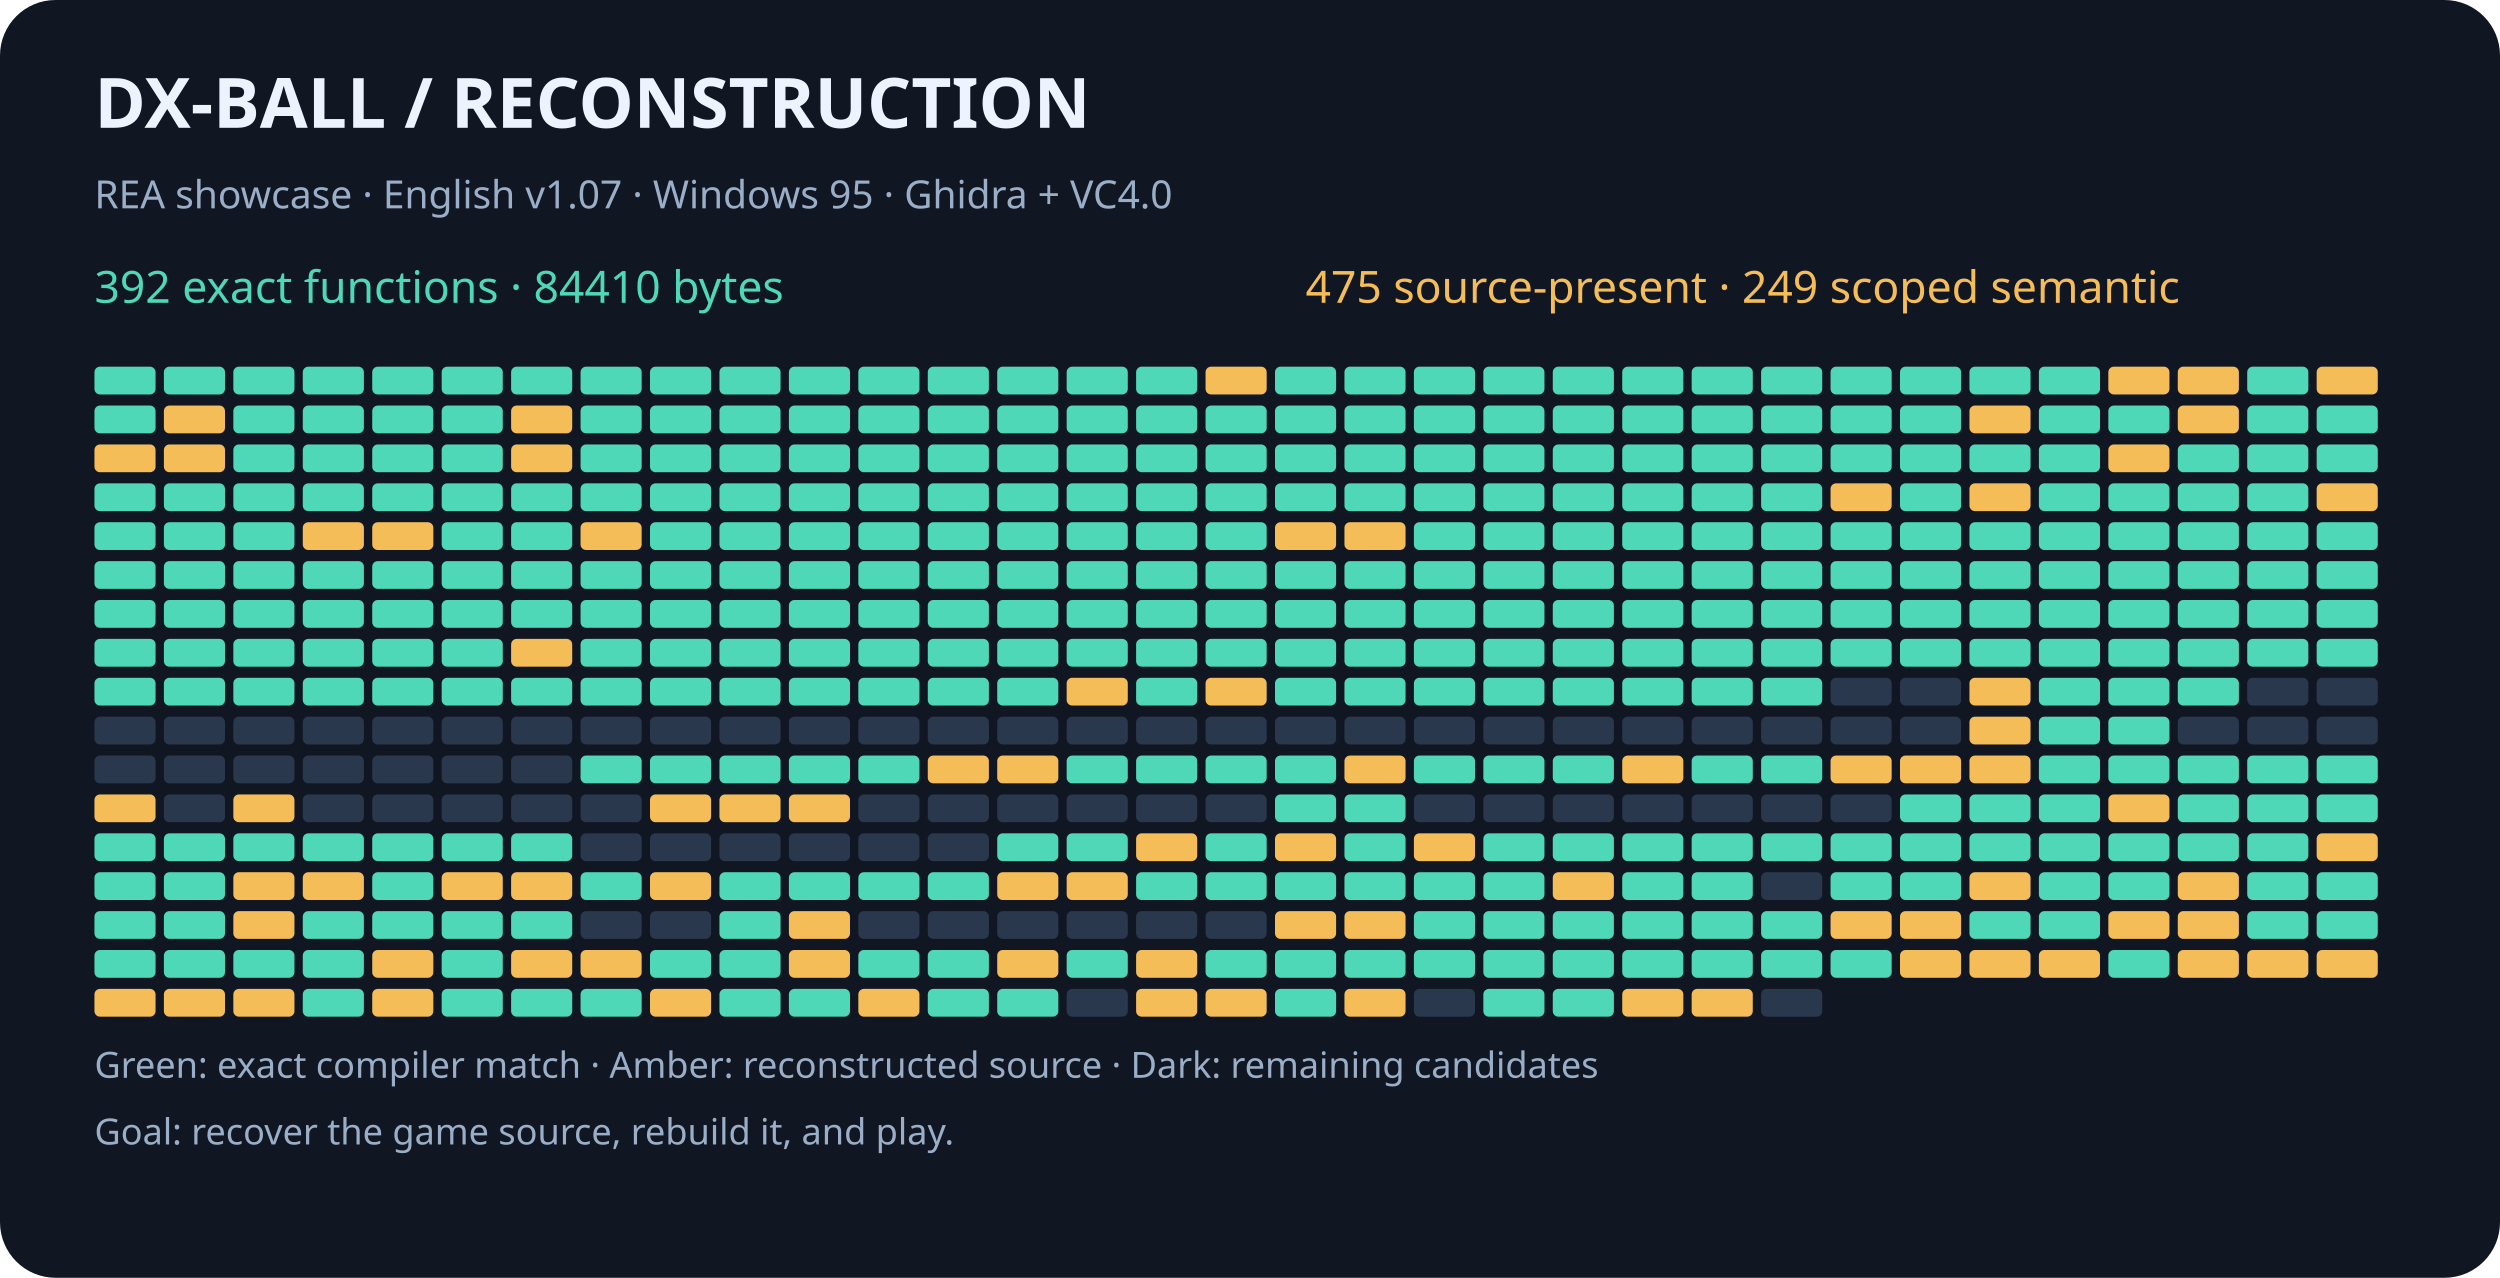
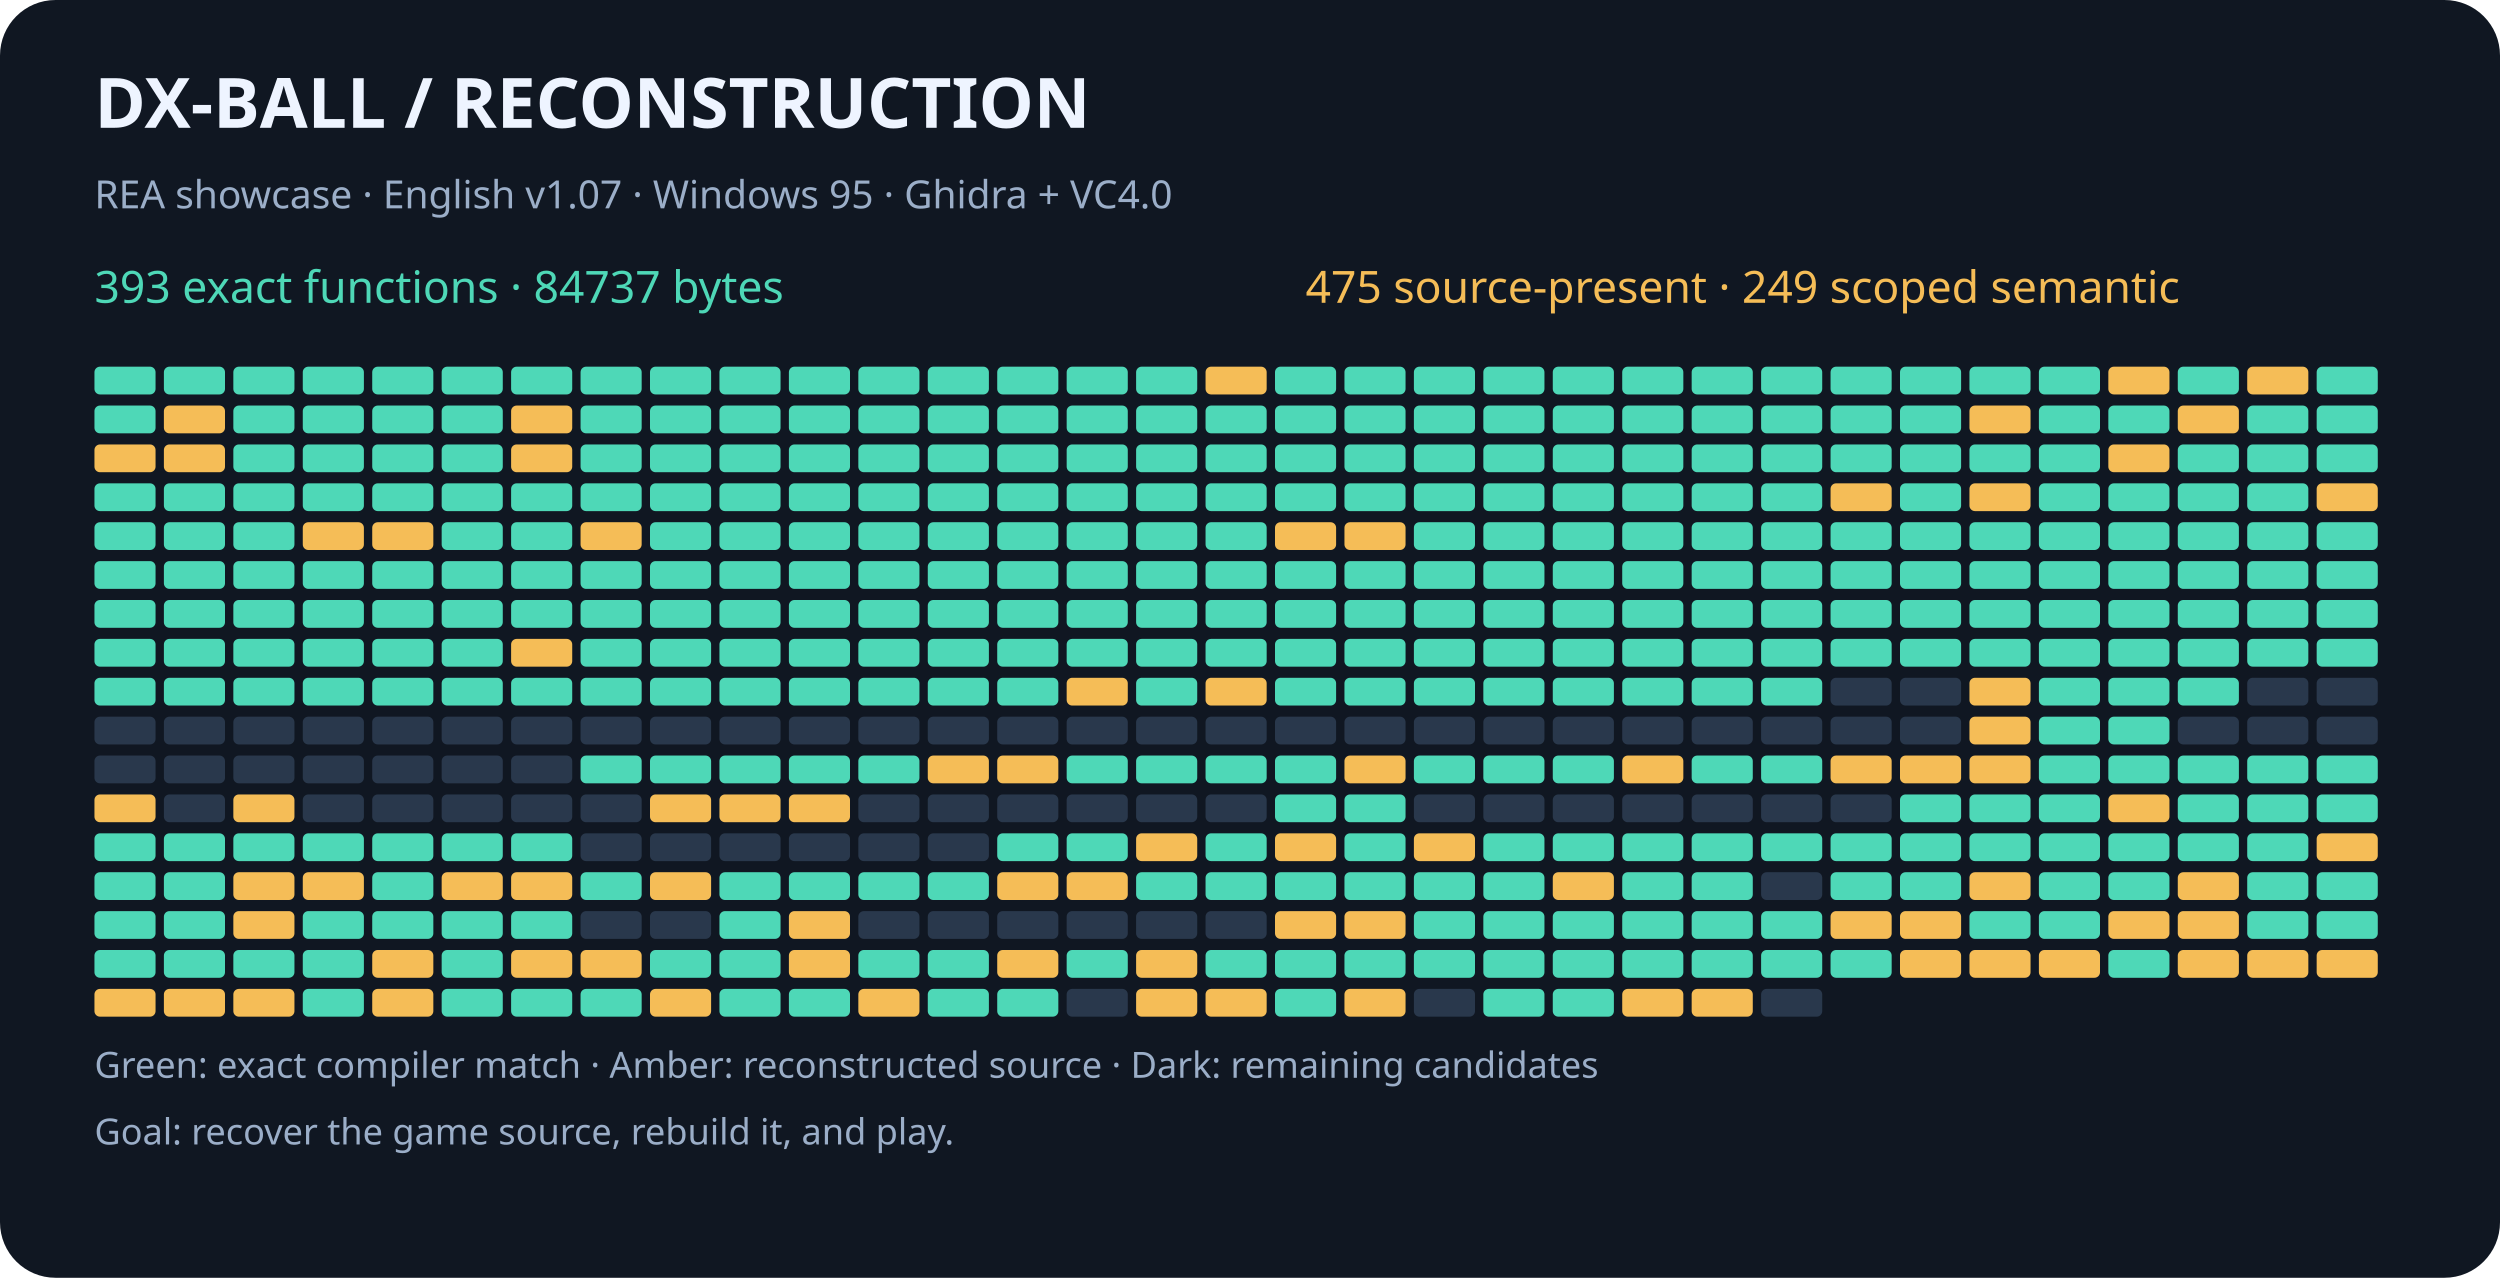
<svg xmlns="http://www.w3.org/2000/svg" width="900" height="460" viewBox="0 0 900 460" role="img" aria-labelledby="title desc">
  <rect width="900" height="460" rx="20" fill="#101722" />
  <g font-family="sans-serif">
    <text x="34" y="46" fill="#eef4ff" font-size="25" font-weight="bold">DX-BALL  /  RECONSTRUCTION</text>
    <text x="34" y="75" fill="#9baec8" font-size="14">REA showcase · English v1.07 · Windows 95 · Ghidra + VC4.0</text>
-     <text x="34" y="109" fill="#4ed8b7" font-size="16">392 exact functions · 84410 bytes</text>
+     <text x="34" y="109" fill="#4ed8b7" font-size="16">393 exact functions · 84737 bytes</text>
    <text x="470" y="109" fill="#f5bd57" font-size="16">475 source-present · 249 scoped semantic</text>
    <rect x="34" y="132" width="22" height="10" rx="2" fill="#4ed8b7" />
    <rect x="59" y="132" width="22" height="10" rx="2" fill="#4ed8b7" />
    <rect x="84" y="132" width="22" height="10" rx="2" fill="#4ed8b7" />
    <rect x="109" y="132" width="22" height="10" rx="2" fill="#4ed8b7" />
    <rect x="134" y="132" width="22" height="10" rx="2" fill="#4ed8b7" />
    <rect x="159" y="132" width="22" height="10" rx="2" fill="#4ed8b7" />
    <rect x="184" y="132" width="22" height="10" rx="2" fill="#4ed8b7" />
    <rect x="209" y="132" width="22" height="10" rx="2" fill="#4ed8b7" />
    <rect x="234" y="132" width="22" height="10" rx="2" fill="#4ed8b7" />
    <rect x="259" y="132" width="22" height="10" rx="2" fill="#4ed8b7" />
    <rect x="284" y="132" width="22" height="10" rx="2" fill="#4ed8b7" />
    <rect x="309" y="132" width="22" height="10" rx="2" fill="#4ed8b7" />
    <rect x="334" y="132" width="22" height="10" rx="2" fill="#4ed8b7" />
    <rect x="359" y="132" width="22" height="10" rx="2" fill="#4ed8b7" />
    <rect x="384" y="132" width="22" height="10" rx="2" fill="#4ed8b7" />
    <rect x="409" y="132" width="22" height="10" rx="2" fill="#4ed8b7" />
    <rect x="434" y="132" width="22" height="10" rx="2" fill="#f5bd57" />
    <rect x="459" y="132" width="22" height="10" rx="2" fill="#4ed8b7" />
    <rect x="484" y="132" width="22" height="10" rx="2" fill="#4ed8b7" />
    <rect x="509" y="132" width="22" height="10" rx="2" fill="#4ed8b7" />
    <rect x="534" y="132" width="22" height="10" rx="2" fill="#4ed8b7" />
    <rect x="559" y="132" width="22" height="10" rx="2" fill="#4ed8b7" />
    <rect x="584" y="132" width="22" height="10" rx="2" fill="#4ed8b7" />
    <rect x="609" y="132" width="22" height="10" rx="2" fill="#4ed8b7" />
    <rect x="634" y="132" width="22" height="10" rx="2" fill="#4ed8b7" />
    <rect x="659" y="132" width="22" height="10" rx="2" fill="#4ed8b7" />
    <rect x="684" y="132" width="22" height="10" rx="2" fill="#4ed8b7" />
    <rect x="709" y="132" width="22" height="10" rx="2" fill="#4ed8b7" />
    <rect x="734" y="132" width="22" height="10" rx="2" fill="#4ed8b7" />
    <rect x="759" y="132" width="22" height="10" rx="2" fill="#f5bd57" />
-     <rect x="784" y="132" width="22" height="10" rx="2" fill="#f5bd57" />
-     <rect x="809" y="132" width="22" height="10" rx="2" fill="#4ed8b7" />
-     <rect x="834" y="132" width="22" height="10" rx="2" fill="#f5bd57" />
+     <rect x="784" y="132" width="22" height="10" rx="2" fill="#4ed8b7" />
+     <rect x="809" y="132" width="22" height="10" rx="2" fill="#f5bd57" />
+     <rect x="834" y="132" width="22" height="10" rx="2" fill="#4ed8b7" />
    <rect x="34" y="146" width="22" height="10" rx="2" fill="#4ed8b7" />
    <rect x="59" y="146" width="22" height="10" rx="2" fill="#f5bd57" />
    <rect x="84" y="146" width="22" height="10" rx="2" fill="#4ed8b7" />
    <rect x="109" y="146" width="22" height="10" rx="2" fill="#4ed8b7" />
    <rect x="134" y="146" width="22" height="10" rx="2" fill="#4ed8b7" />
    <rect x="159" y="146" width="22" height="10" rx="2" fill="#4ed8b7" />
    <rect x="184" y="146" width="22" height="10" rx="2" fill="#f5bd57" />
    <rect x="209" y="146" width="22" height="10" rx="2" fill="#4ed8b7" />
    <rect x="234" y="146" width="22" height="10" rx="2" fill="#4ed8b7" />
    <rect x="259" y="146" width="22" height="10" rx="2" fill="#4ed8b7" />
    <rect x="284" y="146" width="22" height="10" rx="2" fill="#4ed8b7" />
    <rect x="309" y="146" width="22" height="10" rx="2" fill="#4ed8b7" />
    <rect x="334" y="146" width="22" height="10" rx="2" fill="#4ed8b7" />
    <rect x="359" y="146" width="22" height="10" rx="2" fill="#4ed8b7" />
    <rect x="384" y="146" width="22" height="10" rx="2" fill="#4ed8b7" />
    <rect x="409" y="146" width="22" height="10" rx="2" fill="#4ed8b7" />
    <rect x="434" y="146" width="22" height="10" rx="2" fill="#4ed8b7" />
    <rect x="459" y="146" width="22" height="10" rx="2" fill="#4ed8b7" />
    <rect x="484" y="146" width="22" height="10" rx="2" fill="#4ed8b7" />
    <rect x="509" y="146" width="22" height="10" rx="2" fill="#4ed8b7" />
    <rect x="534" y="146" width="22" height="10" rx="2" fill="#4ed8b7" />
    <rect x="559" y="146" width="22" height="10" rx="2" fill="#4ed8b7" />
    <rect x="584" y="146" width="22" height="10" rx="2" fill="#4ed8b7" />
    <rect x="609" y="146" width="22" height="10" rx="2" fill="#4ed8b7" />
    <rect x="634" y="146" width="22" height="10" rx="2" fill="#4ed8b7" />
    <rect x="659" y="146" width="22" height="10" rx="2" fill="#4ed8b7" />
    <rect x="684" y="146" width="22" height="10" rx="2" fill="#4ed8b7" />
    <rect x="709" y="146" width="22" height="10" rx="2" fill="#f5bd57" />
    <rect x="734" y="146" width="22" height="10" rx="2" fill="#4ed8b7" />
    <rect x="759" y="146" width="22" height="10" rx="2" fill="#4ed8b7" />
    <rect x="784" y="146" width="22" height="10" rx="2" fill="#f5bd57" />
    <rect x="809" y="146" width="22" height="10" rx="2" fill="#4ed8b7" />
    <rect x="834" y="146" width="22" height="10" rx="2" fill="#4ed8b7" />
    <rect x="34" y="160" width="22" height="10" rx="2" fill="#f5bd57" />
    <rect x="59" y="160" width="22" height="10" rx="2" fill="#f5bd57" />
    <rect x="84" y="160" width="22" height="10" rx="2" fill="#4ed8b7" />
    <rect x="109" y="160" width="22" height="10" rx="2" fill="#4ed8b7" />
    <rect x="134" y="160" width="22" height="10" rx="2" fill="#4ed8b7" />
    <rect x="159" y="160" width="22" height="10" rx="2" fill="#4ed8b7" />
    <rect x="184" y="160" width="22" height="10" rx="2" fill="#f5bd57" />
    <rect x="209" y="160" width="22" height="10" rx="2" fill="#4ed8b7" />
    <rect x="234" y="160" width="22" height="10" rx="2" fill="#4ed8b7" />
    <rect x="259" y="160" width="22" height="10" rx="2" fill="#4ed8b7" />
    <rect x="284" y="160" width="22" height="10" rx="2" fill="#4ed8b7" />
    <rect x="309" y="160" width="22" height="10" rx="2" fill="#4ed8b7" />
    <rect x="334" y="160" width="22" height="10" rx="2" fill="#4ed8b7" />
    <rect x="359" y="160" width="22" height="10" rx="2" fill="#4ed8b7" />
    <rect x="384" y="160" width="22" height="10" rx="2" fill="#4ed8b7" />
    <rect x="409" y="160" width="22" height="10" rx="2" fill="#4ed8b7" />
    <rect x="434" y="160" width="22" height="10" rx="2" fill="#4ed8b7" />
    <rect x="459" y="160" width="22" height="10" rx="2" fill="#4ed8b7" />
    <rect x="484" y="160" width="22" height="10" rx="2" fill="#4ed8b7" />
    <rect x="509" y="160" width="22" height="10" rx="2" fill="#4ed8b7" />
    <rect x="534" y="160" width="22" height="10" rx="2" fill="#4ed8b7" />
    <rect x="559" y="160" width="22" height="10" rx="2" fill="#4ed8b7" />
    <rect x="584" y="160" width="22" height="10" rx="2" fill="#4ed8b7" />
    <rect x="609" y="160" width="22" height="10" rx="2" fill="#4ed8b7" />
    <rect x="634" y="160" width="22" height="10" rx="2" fill="#4ed8b7" />
    <rect x="659" y="160" width="22" height="10" rx="2" fill="#4ed8b7" />
    <rect x="684" y="160" width="22" height="10" rx="2" fill="#4ed8b7" />
    <rect x="709" y="160" width="22" height="10" rx="2" fill="#4ed8b7" />
    <rect x="734" y="160" width="22" height="10" rx="2" fill="#4ed8b7" />
    <rect x="759" y="160" width="22" height="10" rx="2" fill="#f5bd57" />
    <rect x="784" y="160" width="22" height="10" rx="2" fill="#4ed8b7" />
    <rect x="809" y="160" width="22" height="10" rx="2" fill="#4ed8b7" />
    <rect x="834" y="160" width="22" height="10" rx="2" fill="#4ed8b7" />
    <rect x="34" y="174" width="22" height="10" rx="2" fill="#4ed8b7" />
    <rect x="59" y="174" width="22" height="10" rx="2" fill="#4ed8b7" />
    <rect x="84" y="174" width="22" height="10" rx="2" fill="#4ed8b7" />
    <rect x="109" y="174" width="22" height="10" rx="2" fill="#4ed8b7" />
    <rect x="134" y="174" width="22" height="10" rx="2" fill="#4ed8b7" />
    <rect x="159" y="174" width="22" height="10" rx="2" fill="#4ed8b7" />
    <rect x="184" y="174" width="22" height="10" rx="2" fill="#4ed8b7" />
    <rect x="209" y="174" width="22" height="10" rx="2" fill="#4ed8b7" />
    <rect x="234" y="174" width="22" height="10" rx="2" fill="#4ed8b7" />
    <rect x="259" y="174" width="22" height="10" rx="2" fill="#4ed8b7" />
    <rect x="284" y="174" width="22" height="10" rx="2" fill="#4ed8b7" />
    <rect x="309" y="174" width="22" height="10" rx="2" fill="#4ed8b7" />
    <rect x="334" y="174" width="22" height="10" rx="2" fill="#4ed8b7" />
    <rect x="359" y="174" width="22" height="10" rx="2" fill="#4ed8b7" />
    <rect x="384" y="174" width="22" height="10" rx="2" fill="#4ed8b7" />
    <rect x="409" y="174" width="22" height="10" rx="2" fill="#4ed8b7" />
    <rect x="434" y="174" width="22" height="10" rx="2" fill="#4ed8b7" />
    <rect x="459" y="174" width="22" height="10" rx="2" fill="#4ed8b7" />
    <rect x="484" y="174" width="22" height="10" rx="2" fill="#4ed8b7" />
    <rect x="509" y="174" width="22" height="10" rx="2" fill="#4ed8b7" />
    <rect x="534" y="174" width="22" height="10" rx="2" fill="#4ed8b7" />
    <rect x="559" y="174" width="22" height="10" rx="2" fill="#4ed8b7" />
    <rect x="584" y="174" width="22" height="10" rx="2" fill="#4ed8b7" />
    <rect x="609" y="174" width="22" height="10" rx="2" fill="#4ed8b7" />
    <rect x="634" y="174" width="22" height="10" rx="2" fill="#4ed8b7" />
    <rect x="659" y="174" width="22" height="10" rx="2" fill="#f5bd57" />
    <rect x="684" y="174" width="22" height="10" rx="2" fill="#4ed8b7" />
    <rect x="709" y="174" width="22" height="10" rx="2" fill="#f5bd57" />
    <rect x="734" y="174" width="22" height="10" rx="2" fill="#4ed8b7" />
    <rect x="759" y="174" width="22" height="10" rx="2" fill="#4ed8b7" />
    <rect x="784" y="174" width="22" height="10" rx="2" fill="#4ed8b7" />
    <rect x="809" y="174" width="22" height="10" rx="2" fill="#4ed8b7" />
    <rect x="834" y="174" width="22" height="10" rx="2" fill="#f5bd57" />
    <rect x="34" y="188" width="22" height="10" rx="2" fill="#4ed8b7" />
    <rect x="59" y="188" width="22" height="10" rx="2" fill="#4ed8b7" />
    <rect x="84" y="188" width="22" height="10" rx="2" fill="#4ed8b7" />
    <rect x="109" y="188" width="22" height="10" rx="2" fill="#f5bd57" />
    <rect x="134" y="188" width="22" height="10" rx="2" fill="#f5bd57" />
    <rect x="159" y="188" width="22" height="10" rx="2" fill="#4ed8b7" />
    <rect x="184" y="188" width="22" height="10" rx="2" fill="#4ed8b7" />
    <rect x="209" y="188" width="22" height="10" rx="2" fill="#f5bd57" />
    <rect x="234" y="188" width="22" height="10" rx="2" fill="#4ed8b7" />
    <rect x="259" y="188" width="22" height="10" rx="2" fill="#4ed8b7" />
    <rect x="284" y="188" width="22" height="10" rx="2" fill="#4ed8b7" />
    <rect x="309" y="188" width="22" height="10" rx="2" fill="#4ed8b7" />
    <rect x="334" y="188" width="22" height="10" rx="2" fill="#4ed8b7" />
    <rect x="359" y="188" width="22" height="10" rx="2" fill="#4ed8b7" />
    <rect x="384" y="188" width="22" height="10" rx="2" fill="#4ed8b7" />
    <rect x="409" y="188" width="22" height="10" rx="2" fill="#4ed8b7" />
    <rect x="434" y="188" width="22" height="10" rx="2" fill="#4ed8b7" />
    <rect x="459" y="188" width="22" height="10" rx="2" fill="#f5bd57" />
    <rect x="484" y="188" width="22" height="10" rx="2" fill="#f5bd57" />
    <rect x="509" y="188" width="22" height="10" rx="2" fill="#4ed8b7" />
    <rect x="534" y="188" width="22" height="10" rx="2" fill="#4ed8b7" />
    <rect x="559" y="188" width="22" height="10" rx="2" fill="#4ed8b7" />
    <rect x="584" y="188" width="22" height="10" rx="2" fill="#4ed8b7" />
    <rect x="609" y="188" width="22" height="10" rx="2" fill="#4ed8b7" />
    <rect x="634" y="188" width="22" height="10" rx="2" fill="#4ed8b7" />
    <rect x="659" y="188" width="22" height="10" rx="2" fill="#4ed8b7" />
    <rect x="684" y="188" width="22" height="10" rx="2" fill="#4ed8b7" />
    <rect x="709" y="188" width="22" height="10" rx="2" fill="#4ed8b7" />
    <rect x="734" y="188" width="22" height="10" rx="2" fill="#4ed8b7" />
    <rect x="759" y="188" width="22" height="10" rx="2" fill="#4ed8b7" />
    <rect x="784" y="188" width="22" height="10" rx="2" fill="#4ed8b7" />
    <rect x="809" y="188" width="22" height="10" rx="2" fill="#4ed8b7" />
    <rect x="834" y="188" width="22" height="10" rx="2" fill="#4ed8b7" />
    <rect x="34" y="202" width="22" height="10" rx="2" fill="#4ed8b7" />
    <rect x="59" y="202" width="22" height="10" rx="2" fill="#4ed8b7" />
    <rect x="84" y="202" width="22" height="10" rx="2" fill="#4ed8b7" />
    <rect x="109" y="202" width="22" height="10" rx="2" fill="#4ed8b7" />
    <rect x="134" y="202" width="22" height="10" rx="2" fill="#4ed8b7" />
    <rect x="159" y="202" width="22" height="10" rx="2" fill="#4ed8b7" />
    <rect x="184" y="202" width="22" height="10" rx="2" fill="#4ed8b7" />
    <rect x="209" y="202" width="22" height="10" rx="2" fill="#4ed8b7" />
    <rect x="234" y="202" width="22" height="10" rx="2" fill="#4ed8b7" />
    <rect x="259" y="202" width="22" height="10" rx="2" fill="#4ed8b7" />
    <rect x="284" y="202" width="22" height="10" rx="2" fill="#4ed8b7" />
    <rect x="309" y="202" width="22" height="10" rx="2" fill="#4ed8b7" />
    <rect x="334" y="202" width="22" height="10" rx="2" fill="#4ed8b7" />
    <rect x="359" y="202" width="22" height="10" rx="2" fill="#4ed8b7" />
    <rect x="384" y="202" width="22" height="10" rx="2" fill="#4ed8b7" />
    <rect x="409" y="202" width="22" height="10" rx="2" fill="#4ed8b7" />
    <rect x="434" y="202" width="22" height="10" rx="2" fill="#4ed8b7" />
    <rect x="459" y="202" width="22" height="10" rx="2" fill="#4ed8b7" />
    <rect x="484" y="202" width="22" height="10" rx="2" fill="#4ed8b7" />
    <rect x="509" y="202" width="22" height="10" rx="2" fill="#4ed8b7" />
    <rect x="534" y="202" width="22" height="10" rx="2" fill="#4ed8b7" />
    <rect x="559" y="202" width="22" height="10" rx="2" fill="#4ed8b7" />
    <rect x="584" y="202" width="22" height="10" rx="2" fill="#4ed8b7" />
    <rect x="609" y="202" width="22" height="10" rx="2" fill="#4ed8b7" />
    <rect x="634" y="202" width="22" height="10" rx="2" fill="#4ed8b7" />
    <rect x="659" y="202" width="22" height="10" rx="2" fill="#4ed8b7" />
    <rect x="684" y="202" width="22" height="10" rx="2" fill="#4ed8b7" />
    <rect x="709" y="202" width="22" height="10" rx="2" fill="#4ed8b7" />
    <rect x="734" y="202" width="22" height="10" rx="2" fill="#4ed8b7" />
    <rect x="759" y="202" width="22" height="10" rx="2" fill="#4ed8b7" />
    <rect x="784" y="202" width="22" height="10" rx="2" fill="#4ed8b7" />
    <rect x="809" y="202" width="22" height="10" rx="2" fill="#4ed8b7" />
    <rect x="834" y="202" width="22" height="10" rx="2" fill="#4ed8b7" />
    <rect x="34" y="216" width="22" height="10" rx="2" fill="#4ed8b7" />
    <rect x="59" y="216" width="22" height="10" rx="2" fill="#4ed8b7" />
    <rect x="84" y="216" width="22" height="10" rx="2" fill="#4ed8b7" />
    <rect x="109" y="216" width="22" height="10" rx="2" fill="#4ed8b7" />
    <rect x="134" y="216" width="22" height="10" rx="2" fill="#4ed8b7" />
    <rect x="159" y="216" width="22" height="10" rx="2" fill="#4ed8b7" />
    <rect x="184" y="216" width="22" height="10" rx="2" fill="#4ed8b7" />
    <rect x="209" y="216" width="22" height="10" rx="2" fill="#4ed8b7" />
    <rect x="234" y="216" width="22" height="10" rx="2" fill="#4ed8b7" />
    <rect x="259" y="216" width="22" height="10" rx="2" fill="#4ed8b7" />
    <rect x="284" y="216" width="22" height="10" rx="2" fill="#4ed8b7" />
    <rect x="309" y="216" width="22" height="10" rx="2" fill="#4ed8b7" />
    <rect x="334" y="216" width="22" height="10" rx="2" fill="#4ed8b7" />
    <rect x="359" y="216" width="22" height="10" rx="2" fill="#4ed8b7" />
    <rect x="384" y="216" width="22" height="10" rx="2" fill="#4ed8b7" />
    <rect x="409" y="216" width="22" height="10" rx="2" fill="#4ed8b7" />
    <rect x="434" y="216" width="22" height="10" rx="2" fill="#4ed8b7" />
    <rect x="459" y="216" width="22" height="10" rx="2" fill="#4ed8b7" />
    <rect x="484" y="216" width="22" height="10" rx="2" fill="#4ed8b7" />
    <rect x="509" y="216" width="22" height="10" rx="2" fill="#4ed8b7" />
    <rect x="534" y="216" width="22" height="10" rx="2" fill="#4ed8b7" />
    <rect x="559" y="216" width="22" height="10" rx="2" fill="#4ed8b7" />
    <rect x="584" y="216" width="22" height="10" rx="2" fill="#4ed8b7" />
    <rect x="609" y="216" width="22" height="10" rx="2" fill="#4ed8b7" />
    <rect x="634" y="216" width="22" height="10" rx="2" fill="#4ed8b7" />
    <rect x="659" y="216" width="22" height="10" rx="2" fill="#4ed8b7" />
    <rect x="684" y="216" width="22" height="10" rx="2" fill="#4ed8b7" />
    <rect x="709" y="216" width="22" height="10" rx="2" fill="#4ed8b7" />
    <rect x="734" y="216" width="22" height="10" rx="2" fill="#4ed8b7" />
    <rect x="759" y="216" width="22" height="10" rx="2" fill="#4ed8b7" />
    <rect x="784" y="216" width="22" height="10" rx="2" fill="#4ed8b7" />
    <rect x="809" y="216" width="22" height="10" rx="2" fill="#4ed8b7" />
    <rect x="834" y="216" width="22" height="10" rx="2" fill="#4ed8b7" />
    <rect x="34" y="230" width="22" height="10" rx="2" fill="#4ed8b7" />
    <rect x="59" y="230" width="22" height="10" rx="2" fill="#4ed8b7" />
    <rect x="84" y="230" width="22" height="10" rx="2" fill="#4ed8b7" />
    <rect x="109" y="230" width="22" height="10" rx="2" fill="#4ed8b7" />
    <rect x="134" y="230" width="22" height="10" rx="2" fill="#4ed8b7" />
    <rect x="159" y="230" width="22" height="10" rx="2" fill="#4ed8b7" />
    <rect x="184" y="230" width="22" height="10" rx="2" fill="#f5bd57" />
    <rect x="209" y="230" width="22" height="10" rx="2" fill="#4ed8b7" />
    <rect x="234" y="230" width="22" height="10" rx="2" fill="#4ed8b7" />
    <rect x="259" y="230" width="22" height="10" rx="2" fill="#4ed8b7" />
    <rect x="284" y="230" width="22" height="10" rx="2" fill="#4ed8b7" />
    <rect x="309" y="230" width="22" height="10" rx="2" fill="#4ed8b7" />
    <rect x="334" y="230" width="22" height="10" rx="2" fill="#4ed8b7" />
    <rect x="359" y="230" width="22" height="10" rx="2" fill="#4ed8b7" />
    <rect x="384" y="230" width="22" height="10" rx="2" fill="#4ed8b7" />
    <rect x="409" y="230" width="22" height="10" rx="2" fill="#4ed8b7" />
    <rect x="434" y="230" width="22" height="10" rx="2" fill="#4ed8b7" />
    <rect x="459" y="230" width="22" height="10" rx="2" fill="#4ed8b7" />
    <rect x="484" y="230" width="22" height="10" rx="2" fill="#4ed8b7" />
    <rect x="509" y="230" width="22" height="10" rx="2" fill="#4ed8b7" />
    <rect x="534" y="230" width="22" height="10" rx="2" fill="#4ed8b7" />
    <rect x="559" y="230" width="22" height="10" rx="2" fill="#4ed8b7" />
    <rect x="584" y="230" width="22" height="10" rx="2" fill="#4ed8b7" />
    <rect x="609" y="230" width="22" height="10" rx="2" fill="#4ed8b7" />
    <rect x="634" y="230" width="22" height="10" rx="2" fill="#4ed8b7" />
    <rect x="659" y="230" width="22" height="10" rx="2" fill="#4ed8b7" />
    <rect x="684" y="230" width="22" height="10" rx="2" fill="#4ed8b7" />
    <rect x="709" y="230" width="22" height="10" rx="2" fill="#4ed8b7" />
    <rect x="734" y="230" width="22" height="10" rx="2" fill="#4ed8b7" />
    <rect x="759" y="230" width="22" height="10" rx="2" fill="#4ed8b7" />
    <rect x="784" y="230" width="22" height="10" rx="2" fill="#4ed8b7" />
    <rect x="809" y="230" width="22" height="10" rx="2" fill="#4ed8b7" />
    <rect x="834" y="230" width="22" height="10" rx="2" fill="#4ed8b7" />
    <rect x="34" y="244" width="22" height="10" rx="2" fill="#4ed8b7" />
    <rect x="59" y="244" width="22" height="10" rx="2" fill="#4ed8b7" />
    <rect x="84" y="244" width="22" height="10" rx="2" fill="#4ed8b7" />
    <rect x="109" y="244" width="22" height="10" rx="2" fill="#4ed8b7" />
    <rect x="134" y="244" width="22" height="10" rx="2" fill="#4ed8b7" />
    <rect x="159" y="244" width="22" height="10" rx="2" fill="#4ed8b7" />
    <rect x="184" y="244" width="22" height="10" rx="2" fill="#4ed8b7" />
    <rect x="209" y="244" width="22" height="10" rx="2" fill="#4ed8b7" />
    <rect x="234" y="244" width="22" height="10" rx="2" fill="#4ed8b7" />
    <rect x="259" y="244" width="22" height="10" rx="2" fill="#4ed8b7" />
    <rect x="284" y="244" width="22" height="10" rx="2" fill="#4ed8b7" />
    <rect x="309" y="244" width="22" height="10" rx="2" fill="#4ed8b7" />
    <rect x="334" y="244" width="22" height="10" rx="2" fill="#4ed8b7" />
    <rect x="359" y="244" width="22" height="10" rx="2" fill="#4ed8b7" />
    <rect x="384" y="244" width="22" height="10" rx="2" fill="#f5bd57" />
    <rect x="409" y="244" width="22" height="10" rx="2" fill="#4ed8b7" />
    <rect x="434" y="244" width="22" height="10" rx="2" fill="#f5bd57" />
    <rect x="459" y="244" width="22" height="10" rx="2" fill="#4ed8b7" />
    <rect x="484" y="244" width="22" height="10" rx="2" fill="#4ed8b7" />
    <rect x="509" y="244" width="22" height="10" rx="2" fill="#4ed8b7" />
    <rect x="534" y="244" width="22" height="10" rx="2" fill="#4ed8b7" />
    <rect x="559" y="244" width="22" height="10" rx="2" fill="#4ed8b7" />
    <rect x="584" y="244" width="22" height="10" rx="2" fill="#4ed8b7" />
    <rect x="609" y="244" width="22" height="10" rx="2" fill="#4ed8b7" />
    <rect x="634" y="244" width="22" height="10" rx="2" fill="#4ed8b7" />
    <rect x="659" y="244" width="22" height="10" rx="2" fill="#29384c" />
    <rect x="684" y="244" width="22" height="10" rx="2" fill="#29384c" />
    <rect x="709" y="244" width="22" height="10" rx="2" fill="#f5bd57" />
    <rect x="734" y="244" width="22" height="10" rx="2" fill="#4ed8b7" />
    <rect x="759" y="244" width="22" height="10" rx="2" fill="#4ed8b7" />
    <rect x="784" y="244" width="22" height="10" rx="2" fill="#4ed8b7" />
    <rect x="809" y="244" width="22" height="10" rx="2" fill="#29384c" />
    <rect x="834" y="244" width="22" height="10" rx="2" fill="#29384c" />
    <rect x="34" y="258" width="22" height="10" rx="2" fill="#29384c" />
    <rect x="59" y="258" width="22" height="10" rx="2" fill="#29384c" />
    <rect x="84" y="258" width="22" height="10" rx="2" fill="#29384c" />
    <rect x="109" y="258" width="22" height="10" rx="2" fill="#29384c" />
    <rect x="134" y="258" width="22" height="10" rx="2" fill="#29384c" />
    <rect x="159" y="258" width="22" height="10" rx="2" fill="#29384c" />
    <rect x="184" y="258" width="22" height="10" rx="2" fill="#29384c" />
    <rect x="209" y="258" width="22" height="10" rx="2" fill="#29384c" />
    <rect x="234" y="258" width="22" height="10" rx="2" fill="#29384c" />
    <rect x="259" y="258" width="22" height="10" rx="2" fill="#29384c" />
    <rect x="284" y="258" width="22" height="10" rx="2" fill="#29384c" />
    <rect x="309" y="258" width="22" height="10" rx="2" fill="#29384c" />
    <rect x="334" y="258" width="22" height="10" rx="2" fill="#29384c" />
    <rect x="359" y="258" width="22" height="10" rx="2" fill="#29384c" />
    <rect x="384" y="258" width="22" height="10" rx="2" fill="#29384c" />
    <rect x="409" y="258" width="22" height="10" rx="2" fill="#29384c" />
    <rect x="434" y="258" width="22" height="10" rx="2" fill="#29384c" />
    <rect x="459" y="258" width="22" height="10" rx="2" fill="#29384c" />
    <rect x="484" y="258" width="22" height="10" rx="2" fill="#29384c" />
    <rect x="509" y="258" width="22" height="10" rx="2" fill="#29384c" />
    <rect x="534" y="258" width="22" height="10" rx="2" fill="#29384c" />
    <rect x="559" y="258" width="22" height="10" rx="2" fill="#29384c" />
    <rect x="584" y="258" width="22" height="10" rx="2" fill="#29384c" />
    <rect x="609" y="258" width="22" height="10" rx="2" fill="#29384c" />
    <rect x="634" y="258" width="22" height="10" rx="2" fill="#29384c" />
    <rect x="659" y="258" width="22" height="10" rx="2" fill="#29384c" />
    <rect x="684" y="258" width="22" height="10" rx="2" fill="#29384c" />
    <rect x="709" y="258" width="22" height="10" rx="2" fill="#f5bd57" />
    <rect x="734" y="258" width="22" height="10" rx="2" fill="#4ed8b7" />
    <rect x="759" y="258" width="22" height="10" rx="2" fill="#4ed8b7" />
    <rect x="784" y="258" width="22" height="10" rx="2" fill="#29384c" />
    <rect x="809" y="258" width="22" height="10" rx="2" fill="#29384c" />
    <rect x="834" y="258" width="22" height="10" rx="2" fill="#29384c" />
    <rect x="34" y="272" width="22" height="10" rx="2" fill="#29384c" />
    <rect x="59" y="272" width="22" height="10" rx="2" fill="#29384c" />
    <rect x="84" y="272" width="22" height="10" rx="2" fill="#29384c" />
    <rect x="109" y="272" width="22" height="10" rx="2" fill="#29384c" />
    <rect x="134" y="272" width="22" height="10" rx="2" fill="#29384c" />
    <rect x="159" y="272" width="22" height="10" rx="2" fill="#29384c" />
    <rect x="184" y="272" width="22" height="10" rx="2" fill="#29384c" />
    <rect x="209" y="272" width="22" height="10" rx="2" fill="#4ed8b7" />
    <rect x="234" y="272" width="22" height="10" rx="2" fill="#4ed8b7" />
    <rect x="259" y="272" width="22" height="10" rx="2" fill="#4ed8b7" />
    <rect x="284" y="272" width="22" height="10" rx="2" fill="#4ed8b7" />
    <rect x="309" y="272" width="22" height="10" rx="2" fill="#4ed8b7" />
    <rect x="334" y="272" width="22" height="10" rx="2" fill="#f5bd57" />
    <rect x="359" y="272" width="22" height="10" rx="2" fill="#f5bd57" />
    <rect x="384" y="272" width="22" height="10" rx="2" fill="#4ed8b7" />
    <rect x="409" y="272" width="22" height="10" rx="2" fill="#4ed8b7" />
    <rect x="434" y="272" width="22" height="10" rx="2" fill="#4ed8b7" />
    <rect x="459" y="272" width="22" height="10" rx="2" fill="#4ed8b7" />
    <rect x="484" y="272" width="22" height="10" rx="2" fill="#f5bd57" />
    <rect x="509" y="272" width="22" height="10" rx="2" fill="#4ed8b7" />
    <rect x="534" y="272" width="22" height="10" rx="2" fill="#4ed8b7" />
    <rect x="559" y="272" width="22" height="10" rx="2" fill="#4ed8b7" />
    <rect x="584" y="272" width="22" height="10" rx="2" fill="#f5bd57" />
    <rect x="609" y="272" width="22" height="10" rx="2" fill="#4ed8b7" />
    <rect x="634" y="272" width="22" height="10" rx="2" fill="#4ed8b7" />
    <rect x="659" y="272" width="22" height="10" rx="2" fill="#f5bd57" />
    <rect x="684" y="272" width="22" height="10" rx="2" fill="#f5bd57" />
    <rect x="709" y="272" width="22" height="10" rx="2" fill="#f5bd57" />
    <rect x="734" y="272" width="22" height="10" rx="2" fill="#4ed8b7" />
    <rect x="759" y="272" width="22" height="10" rx="2" fill="#4ed8b7" />
    <rect x="784" y="272" width="22" height="10" rx="2" fill="#4ed8b7" />
    <rect x="809" y="272" width="22" height="10" rx="2" fill="#4ed8b7" />
    <rect x="834" y="272" width="22" height="10" rx="2" fill="#4ed8b7" />
    <rect x="34" y="286" width="22" height="10" rx="2" fill="#f5bd57" />
    <rect x="59" y="286" width="22" height="10" rx="2" fill="#29384c" />
    <rect x="84" y="286" width="22" height="10" rx="2" fill="#f5bd57" />
    <rect x="109" y="286" width="22" height="10" rx="2" fill="#29384c" />
    <rect x="134" y="286" width="22" height="10" rx="2" fill="#29384c" />
    <rect x="159" y="286" width="22" height="10" rx="2" fill="#29384c" />
    <rect x="184" y="286" width="22" height="10" rx="2" fill="#29384c" />
    <rect x="209" y="286" width="22" height="10" rx="2" fill="#29384c" />
    <rect x="234" y="286" width="22" height="10" rx="2" fill="#f5bd57" />
    <rect x="259" y="286" width="22" height="10" rx="2" fill="#f5bd57" />
    <rect x="284" y="286" width="22" height="10" rx="2" fill="#f5bd57" />
    <rect x="309" y="286" width="22" height="10" rx="2" fill="#29384c" />
    <rect x="334" y="286" width="22" height="10" rx="2" fill="#29384c" />
    <rect x="359" y="286" width="22" height="10" rx="2" fill="#29384c" />
    <rect x="384" y="286" width="22" height="10" rx="2" fill="#29384c" />
    <rect x="409" y="286" width="22" height="10" rx="2" fill="#29384c" />
    <rect x="434" y="286" width="22" height="10" rx="2" fill="#29384c" />
    <rect x="459" y="286" width="22" height="10" rx="2" fill="#4ed8b7" />
    <rect x="484" y="286" width="22" height="10" rx="2" fill="#4ed8b7" />
    <rect x="509" y="286" width="22" height="10" rx="2" fill="#29384c" />
    <rect x="534" y="286" width="22" height="10" rx="2" fill="#29384c" />
    <rect x="559" y="286" width="22" height="10" rx="2" fill="#29384c" />
    <rect x="584" y="286" width="22" height="10" rx="2" fill="#29384c" />
    <rect x="609" y="286" width="22" height="10" rx="2" fill="#29384c" />
    <rect x="634" y="286" width="22" height="10" rx="2" fill="#29384c" />
    <rect x="659" y="286" width="22" height="10" rx="2" fill="#29384c" />
    <rect x="684" y="286" width="22" height="10" rx="2" fill="#4ed8b7" />
    <rect x="709" y="286" width="22" height="10" rx="2" fill="#4ed8b7" />
    <rect x="734" y="286" width="22" height="10" rx="2" fill="#4ed8b7" />
    <rect x="759" y="286" width="22" height="10" rx="2" fill="#f5bd57" />
    <rect x="784" y="286" width="22" height="10" rx="2" fill="#4ed8b7" />
    <rect x="809" y="286" width="22" height="10" rx="2" fill="#4ed8b7" />
    <rect x="834" y="286" width="22" height="10" rx="2" fill="#4ed8b7" />
    <rect x="34" y="300" width="22" height="10" rx="2" fill="#4ed8b7" />
    <rect x="59" y="300" width="22" height="10" rx="2" fill="#4ed8b7" />
    <rect x="84" y="300" width="22" height="10" rx="2" fill="#4ed8b7" />
    <rect x="109" y="300" width="22" height="10" rx="2" fill="#4ed8b7" />
    <rect x="134" y="300" width="22" height="10" rx="2" fill="#4ed8b7" />
    <rect x="159" y="300" width="22" height="10" rx="2" fill="#4ed8b7" />
    <rect x="184" y="300" width="22" height="10" rx="2" fill="#4ed8b7" />
    <rect x="209" y="300" width="22" height="10" rx="2" fill="#29384c" />
    <rect x="234" y="300" width="22" height="10" rx="2" fill="#29384c" />
    <rect x="259" y="300" width="22" height="10" rx="2" fill="#29384c" />
    <rect x="284" y="300" width="22" height="10" rx="2" fill="#29384c" />
    <rect x="309" y="300" width="22" height="10" rx="2" fill="#29384c" />
    <rect x="334" y="300" width="22" height="10" rx="2" fill="#29384c" />
    <rect x="359" y="300" width="22" height="10" rx="2" fill="#4ed8b7" />
    <rect x="384" y="300" width="22" height="10" rx="2" fill="#4ed8b7" />
    <rect x="409" y="300" width="22" height="10" rx="2" fill="#f5bd57" />
    <rect x="434" y="300" width="22" height="10" rx="2" fill="#4ed8b7" />
    <rect x="459" y="300" width="22" height="10" rx="2" fill="#f5bd57" />
    <rect x="484" y="300" width="22" height="10" rx="2" fill="#4ed8b7" />
    <rect x="509" y="300" width="22" height="10" rx="2" fill="#f5bd57" />
    <rect x="534" y="300" width="22" height="10" rx="2" fill="#4ed8b7" />
    <rect x="559" y="300" width="22" height="10" rx="2" fill="#4ed8b7" />
    <rect x="584" y="300" width="22" height="10" rx="2" fill="#4ed8b7" />
    <rect x="609" y="300" width="22" height="10" rx="2" fill="#4ed8b7" />
    <rect x="634" y="300" width="22" height="10" rx="2" fill="#4ed8b7" />
    <rect x="659" y="300" width="22" height="10" rx="2" fill="#4ed8b7" />
    <rect x="684" y="300" width="22" height="10" rx="2" fill="#4ed8b7" />
    <rect x="709" y="300" width="22" height="10" rx="2" fill="#4ed8b7" />
    <rect x="734" y="300" width="22" height="10" rx="2" fill="#4ed8b7" />
    <rect x="759" y="300" width="22" height="10" rx="2" fill="#4ed8b7" />
    <rect x="784" y="300" width="22" height="10" rx="2" fill="#4ed8b7" />
    <rect x="809" y="300" width="22" height="10" rx="2" fill="#4ed8b7" />
    <rect x="834" y="300" width="22" height="10" rx="2" fill="#f5bd57" />
    <rect x="34" y="314" width="22" height="10" rx="2" fill="#4ed8b7" />
    <rect x="59" y="314" width="22" height="10" rx="2" fill="#4ed8b7" />
    <rect x="84" y="314" width="22" height="10" rx="2" fill="#f5bd57" />
    <rect x="109" y="314" width="22" height="10" rx="2" fill="#f5bd57" />
    <rect x="134" y="314" width="22" height="10" rx="2" fill="#4ed8b7" />
    <rect x="159" y="314" width="22" height="10" rx="2" fill="#f5bd57" />
    <rect x="184" y="314" width="22" height="10" rx="2" fill="#f5bd57" />
    <rect x="209" y="314" width="22" height="10" rx="2" fill="#4ed8b7" />
    <rect x="234" y="314" width="22" height="10" rx="2" fill="#f5bd57" />
    <rect x="259" y="314" width="22" height="10" rx="2" fill="#4ed8b7" />
    <rect x="284" y="314" width="22" height="10" rx="2" fill="#4ed8b7" />
    <rect x="309" y="314" width="22" height="10" rx="2" fill="#4ed8b7" />
    <rect x="334" y="314" width="22" height="10" rx="2" fill="#4ed8b7" />
    <rect x="359" y="314" width="22" height="10" rx="2" fill="#f5bd57" />
    <rect x="384" y="314" width="22" height="10" rx="2" fill="#f5bd57" />
    <rect x="409" y="314" width="22" height="10" rx="2" fill="#4ed8b7" />
    <rect x="434" y="314" width="22" height="10" rx="2" fill="#4ed8b7" />
    <rect x="459" y="314" width="22" height="10" rx="2" fill="#4ed8b7" />
    <rect x="484" y="314" width="22" height="10" rx="2" fill="#4ed8b7" />
    <rect x="509" y="314" width="22" height="10" rx="2" fill="#4ed8b7" />
    <rect x="534" y="314" width="22" height="10" rx="2" fill="#4ed8b7" />
    <rect x="559" y="314" width="22" height="10" rx="2" fill="#f5bd57" />
    <rect x="584" y="314" width="22" height="10" rx="2" fill="#4ed8b7" />
    <rect x="609" y="314" width="22" height="10" rx="2" fill="#4ed8b7" />
    <rect x="634" y="314" width="22" height="10" rx="2" fill="#29384c" />
    <rect x="659" y="314" width="22" height="10" rx="2" fill="#4ed8b7" />
    <rect x="684" y="314" width="22" height="10" rx="2" fill="#4ed8b7" />
    <rect x="709" y="314" width="22" height="10" rx="2" fill="#f5bd57" />
    <rect x="734" y="314" width="22" height="10" rx="2" fill="#4ed8b7" />
    <rect x="759" y="314" width="22" height="10" rx="2" fill="#4ed8b7" />
    <rect x="784" y="314" width="22" height="10" rx="2" fill="#f5bd57" />
    <rect x="809" y="314" width="22" height="10" rx="2" fill="#4ed8b7" />
    <rect x="834" y="314" width="22" height="10" rx="2" fill="#4ed8b7" />
    <rect x="34" y="328" width="22" height="10" rx="2" fill="#4ed8b7" />
    <rect x="59" y="328" width="22" height="10" rx="2" fill="#4ed8b7" />
    <rect x="84" y="328" width="22" height="10" rx="2" fill="#f5bd57" />
    <rect x="109" y="328" width="22" height="10" rx="2" fill="#4ed8b7" />
    <rect x="134" y="328" width="22" height="10" rx="2" fill="#4ed8b7" />
    <rect x="159" y="328" width="22" height="10" rx="2" fill="#4ed8b7" />
    <rect x="184" y="328" width="22" height="10" rx="2" fill="#4ed8b7" />
    <rect x="209" y="328" width="22" height="10" rx="2" fill="#29384c" />
    <rect x="234" y="328" width="22" height="10" rx="2" fill="#29384c" />
    <rect x="259" y="328" width="22" height="10" rx="2" fill="#4ed8b7" />
    <rect x="284" y="328" width="22" height="10" rx="2" fill="#f5bd57" />
    <rect x="309" y="328" width="22" height="10" rx="2" fill="#29384c" />
    <rect x="334" y="328" width="22" height="10" rx="2" fill="#29384c" />
    <rect x="359" y="328" width="22" height="10" rx="2" fill="#29384c" />
    <rect x="384" y="328" width="22" height="10" rx="2" fill="#29384c" />
    <rect x="409" y="328" width="22" height="10" rx="2" fill="#29384c" />
    <rect x="434" y="328" width="22" height="10" rx="2" fill="#29384c" />
    <rect x="459" y="328" width="22" height="10" rx="2" fill="#f5bd57" />
    <rect x="484" y="328" width="22" height="10" rx="2" fill="#f5bd57" />
    <rect x="509" y="328" width="22" height="10" rx="2" fill="#4ed8b7" />
    <rect x="534" y="328" width="22" height="10" rx="2" fill="#4ed8b7" />
    <rect x="559" y="328" width="22" height="10" rx="2" fill="#4ed8b7" />
    <rect x="584" y="328" width="22" height="10" rx="2" fill="#4ed8b7" />
    <rect x="609" y="328" width="22" height="10" rx="2" fill="#4ed8b7" />
    <rect x="634" y="328" width="22" height="10" rx="2" fill="#4ed8b7" />
    <rect x="659" y="328" width="22" height="10" rx="2" fill="#f5bd57" />
    <rect x="684" y="328" width="22" height="10" rx="2" fill="#f5bd57" />
    <rect x="709" y="328" width="22" height="10" rx="2" fill="#4ed8b7" />
    <rect x="734" y="328" width="22" height="10" rx="2" fill="#4ed8b7" />
    <rect x="759" y="328" width="22" height="10" rx="2" fill="#f5bd57" />
    <rect x="784" y="328" width="22" height="10" rx="2" fill="#f5bd57" />
    <rect x="809" y="328" width="22" height="10" rx="2" fill="#4ed8b7" />
    <rect x="834" y="328" width="22" height="10" rx="2" fill="#4ed8b7" />
    <rect x="34" y="342" width="22" height="10" rx="2" fill="#4ed8b7" />
    <rect x="59" y="342" width="22" height="10" rx="2" fill="#4ed8b7" />
    <rect x="84" y="342" width="22" height="10" rx="2" fill="#4ed8b7" />
    <rect x="109" y="342" width="22" height="10" rx="2" fill="#4ed8b7" />
    <rect x="134" y="342" width="22" height="10" rx="2" fill="#f5bd57" />
    <rect x="159" y="342" width="22" height="10" rx="2" fill="#4ed8b7" />
    <rect x="184" y="342" width="22" height="10" rx="2" fill="#f5bd57" />
    <rect x="209" y="342" width="22" height="10" rx="2" fill="#f5bd57" />
    <rect x="234" y="342" width="22" height="10" rx="2" fill="#4ed8b7" />
    <rect x="259" y="342" width="22" height="10" rx="2" fill="#4ed8b7" />
    <rect x="284" y="342" width="22" height="10" rx="2" fill="#f5bd57" />
    <rect x="309" y="342" width="22" height="10" rx="2" fill="#4ed8b7" />
    <rect x="334" y="342" width="22" height="10" rx="2" fill="#4ed8b7" />
    <rect x="359" y="342" width="22" height="10" rx="2" fill="#f5bd57" />
    <rect x="384" y="342" width="22" height="10" rx="2" fill="#4ed8b7" />
    <rect x="409" y="342" width="22" height="10" rx="2" fill="#f5bd57" />
    <rect x="434" y="342" width="22" height="10" rx="2" fill="#4ed8b7" />
    <rect x="459" y="342" width="22" height="10" rx="2" fill="#4ed8b7" />
    <rect x="484" y="342" width="22" height="10" rx="2" fill="#4ed8b7" />
    <rect x="509" y="342" width="22" height="10" rx="2" fill="#4ed8b7" />
    <rect x="534" y="342" width="22" height="10" rx="2" fill="#4ed8b7" />
    <rect x="559" y="342" width="22" height="10" rx="2" fill="#4ed8b7" />
    <rect x="584" y="342" width="22" height="10" rx="2" fill="#4ed8b7" />
    <rect x="609" y="342" width="22" height="10" rx="2" fill="#4ed8b7" />
    <rect x="634" y="342" width="22" height="10" rx="2" fill="#4ed8b7" />
    <rect x="659" y="342" width="22" height="10" rx="2" fill="#4ed8b7" />
    <rect x="684" y="342" width="22" height="10" rx="2" fill="#f5bd57" />
    <rect x="709" y="342" width="22" height="10" rx="2" fill="#f5bd57" />
    <rect x="734" y="342" width="22" height="10" rx="2" fill="#f5bd57" />
    <rect x="759" y="342" width="22" height="10" rx="2" fill="#4ed8b7" />
    <rect x="784" y="342" width="22" height="10" rx="2" fill="#f5bd57" />
    <rect x="809" y="342" width="22" height="10" rx="2" fill="#f5bd57" />
    <rect x="834" y="342" width="22" height="10" rx="2" fill="#f5bd57" />
    <rect x="34" y="356" width="22" height="10" rx="2" fill="#f5bd57" />
    <rect x="59" y="356" width="22" height="10" rx="2" fill="#f5bd57" />
    <rect x="84" y="356" width="22" height="10" rx="2" fill="#f5bd57" />
    <rect x="109" y="356" width="22" height="10" rx="2" fill="#4ed8b7" />
    <rect x="134" y="356" width="22" height="10" rx="2" fill="#f5bd57" />
    <rect x="159" y="356" width="22" height="10" rx="2" fill="#4ed8b7" />
    <rect x="184" y="356" width="22" height="10" rx="2" fill="#4ed8b7" />
    <rect x="209" y="356" width="22" height="10" rx="2" fill="#4ed8b7" />
    <rect x="234" y="356" width="22" height="10" rx="2" fill="#f5bd57" />
    <rect x="259" y="356" width="22" height="10" rx="2" fill="#4ed8b7" />
    <rect x="284" y="356" width="22" height="10" rx="2" fill="#4ed8b7" />
    <rect x="309" y="356" width="22" height="10" rx="2" fill="#f5bd57" />
    <rect x="334" y="356" width="22" height="10" rx="2" fill="#4ed8b7" />
    <rect x="359" y="356" width="22" height="10" rx="2" fill="#4ed8b7" />
    <rect x="384" y="356" width="22" height="10" rx="2" fill="#29384c" />
    <rect x="409" y="356" width="22" height="10" rx="2" fill="#f5bd57" />
    <rect x="434" y="356" width="22" height="10" rx="2" fill="#f5bd57" />
    <rect x="459" y="356" width="22" height="10" rx="2" fill="#4ed8b7" />
    <rect x="484" y="356" width="22" height="10" rx="2" fill="#f5bd57" />
    <rect x="509" y="356" width="22" height="10" rx="2" fill="#29384c" />
    <rect x="534" y="356" width="22" height="10" rx="2" fill="#4ed8b7" />
    <rect x="559" y="356" width="22" height="10" rx="2" fill="#4ed8b7" />
    <rect x="584" y="356" width="22" height="10" rx="2" fill="#f5bd57" />
    <rect x="609" y="356" width="22" height="10" rx="2" fill="#f5bd57" />
    <rect x="634" y="356" width="22" height="10" rx="2" fill="#29384c" />
    <text x="34" y="388" fill="#9baec8" font-size="13">Green: exact compiler match · Amber: reconstructed source · Dark: remaining candidates</text>
    <text x="34" y="412" fill="#9baec8" font-size="13">Goal: recover the game source, rebuild it, and play.</text>
  </g>
</svg>
